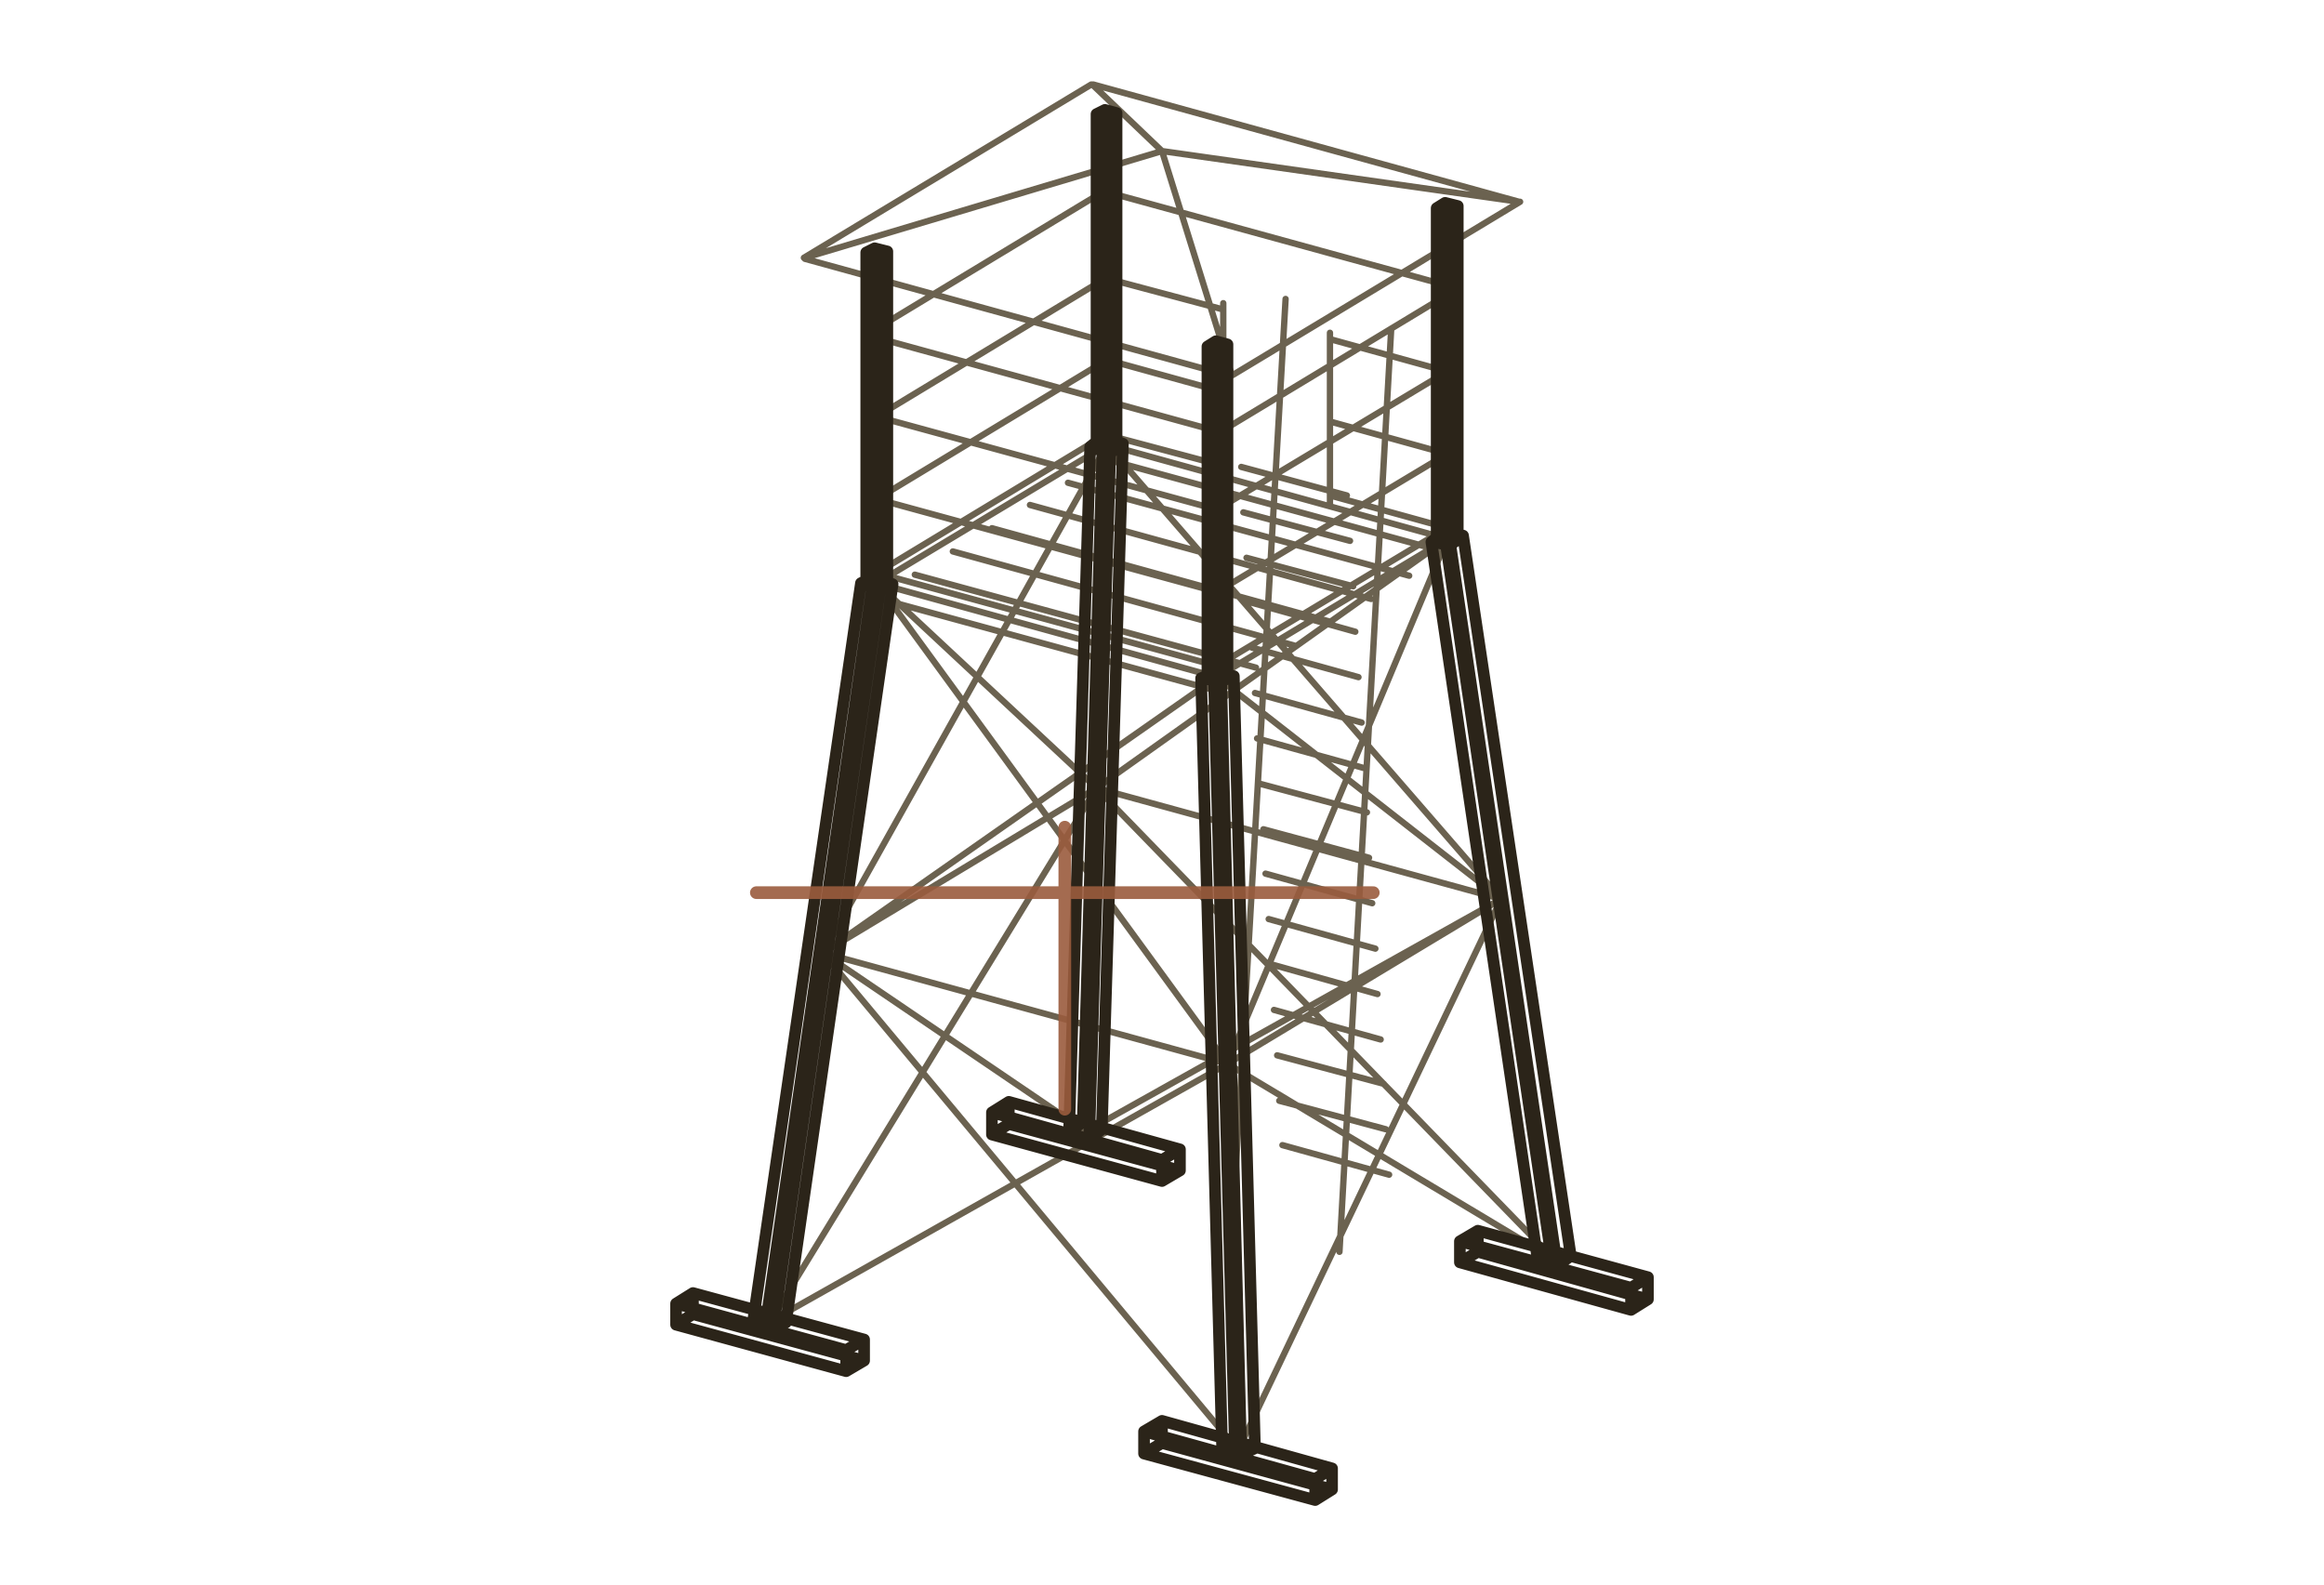
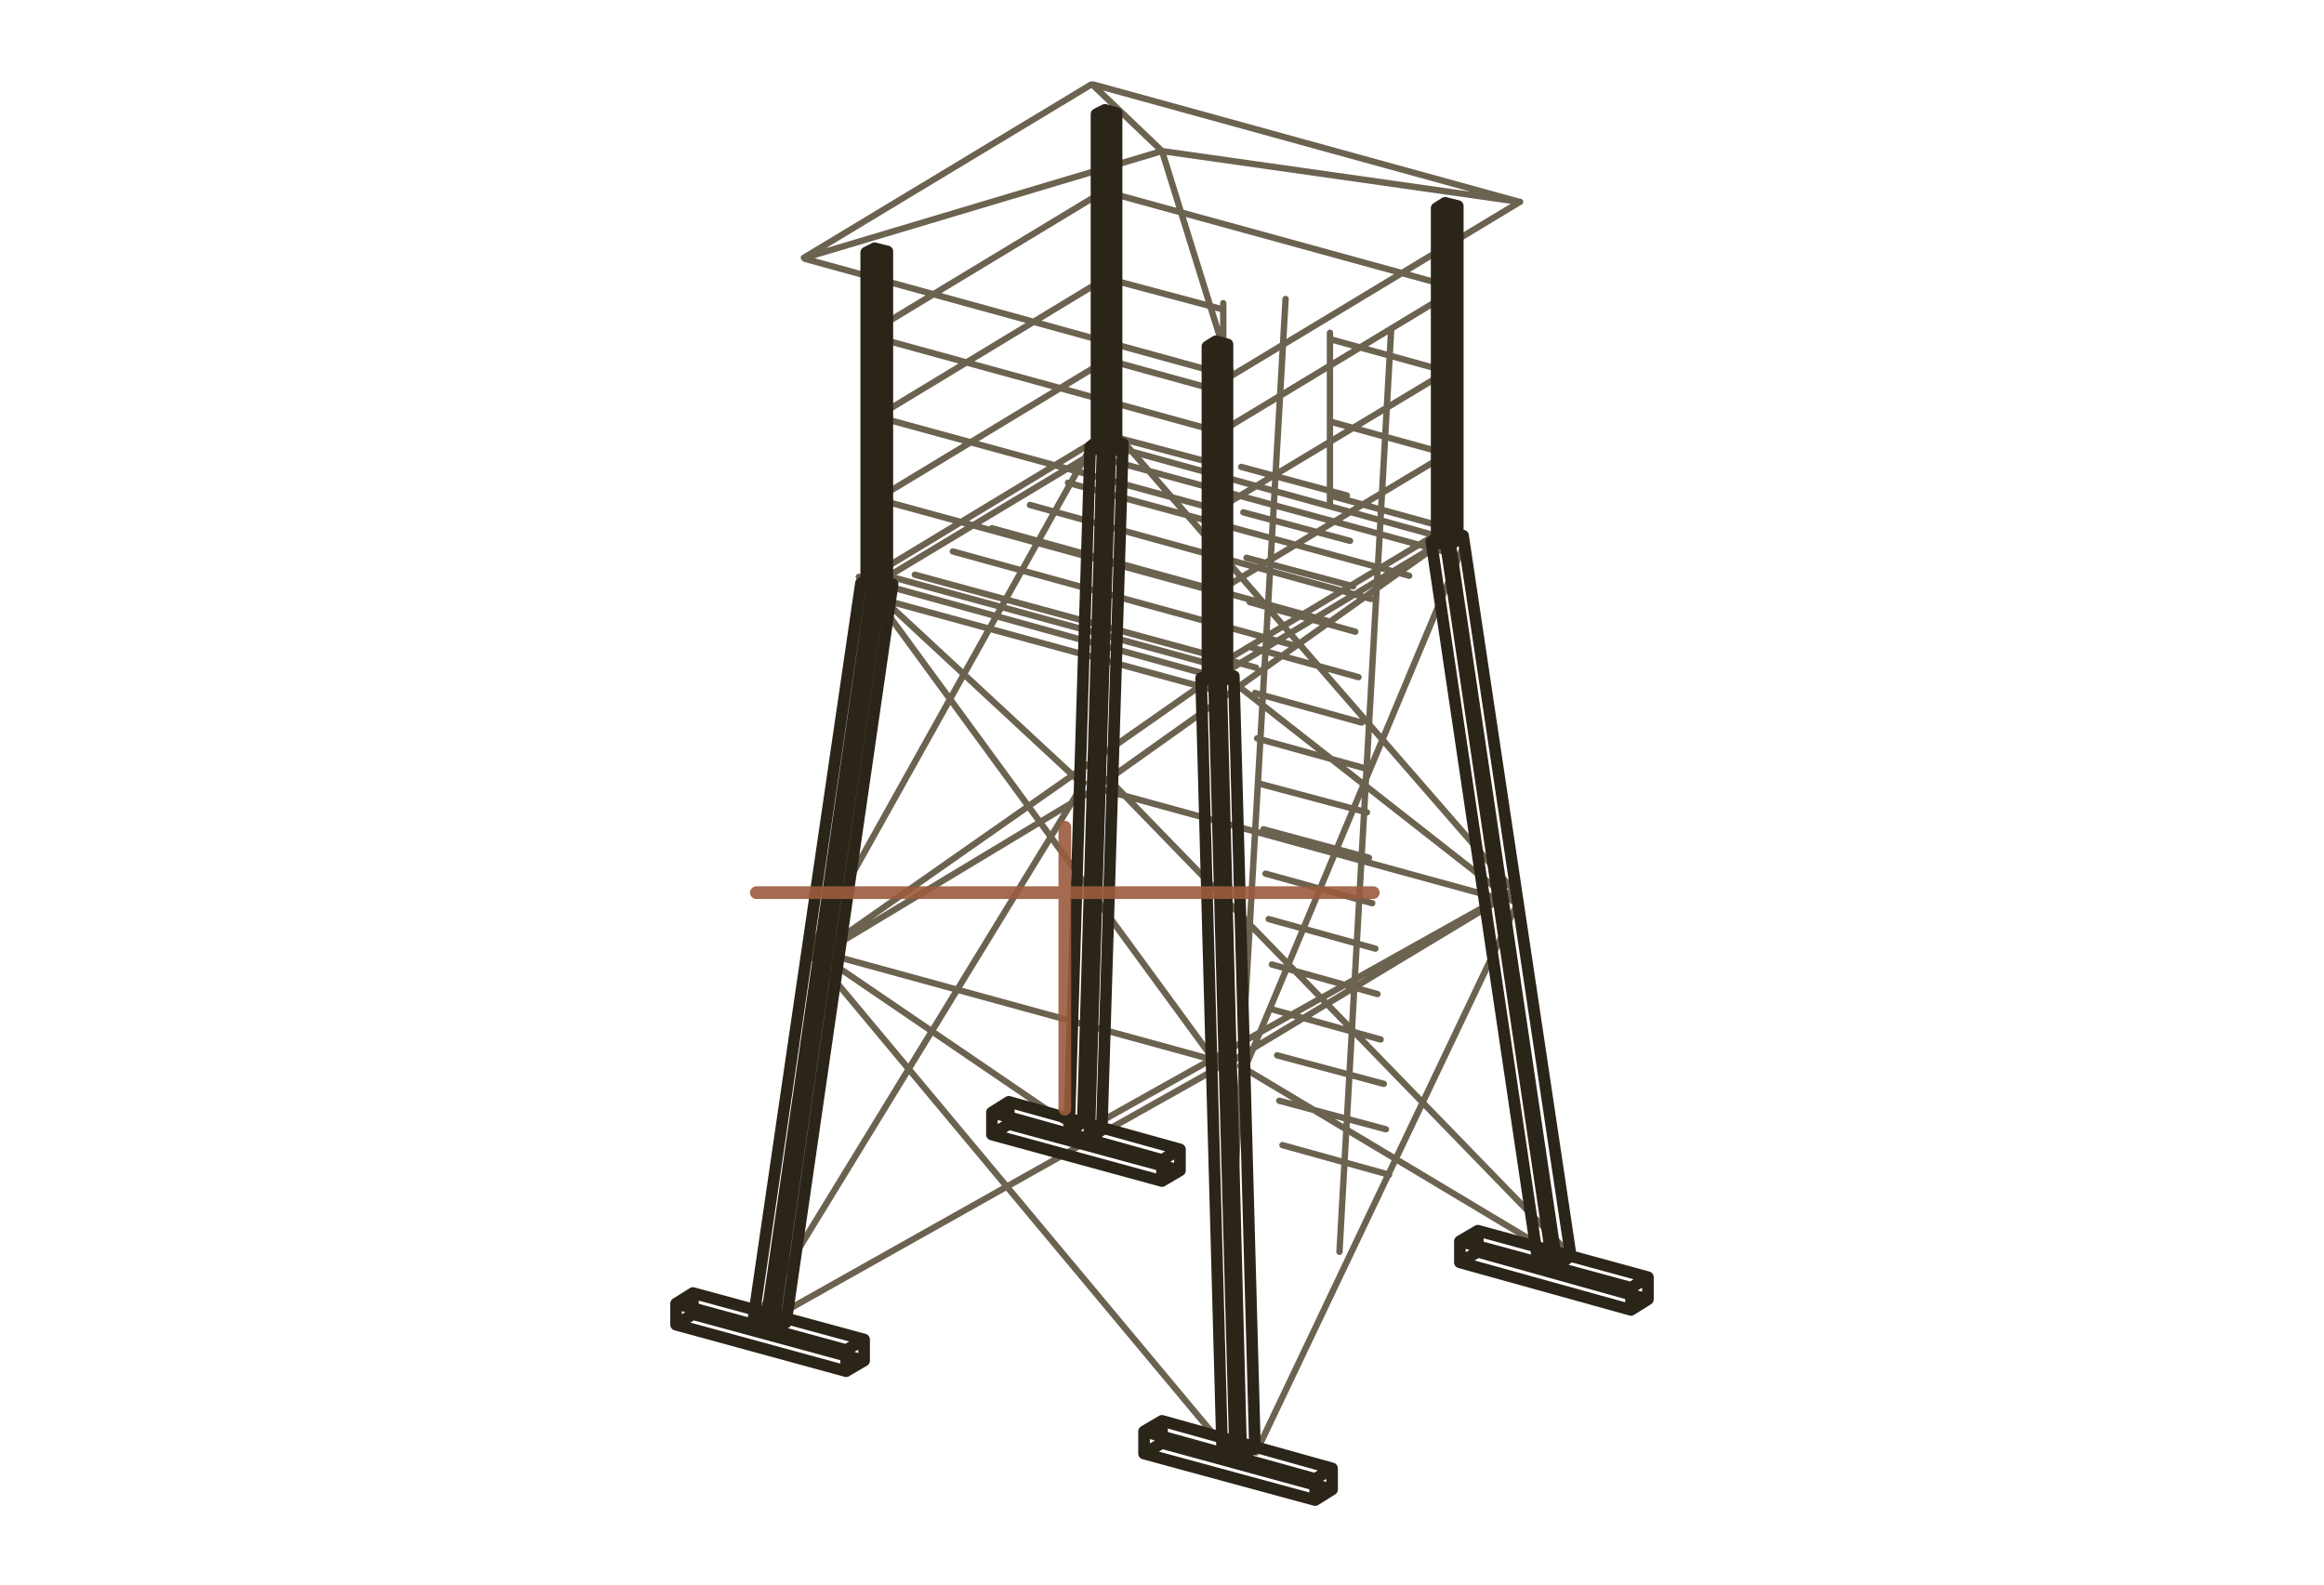
<svg xmlns="http://www.w3.org/2000/svg" viewBox="0 0 220 150" width="220" height="150" role="img">
  <g fill="none" stroke="#6b6250" stroke-width="0.6" stroke-linecap="round">
-     <path d="M103.8 74.6L142.1 85.1M102.8 107.1L142.1 85.1M147.1 119.2L103.8 74.6M142.1 85.1L116.2 100.7M147.1 119.2L116.2 100.7M117.2 137.3L142.1 85.1M116.2 100.7L77.9 90.2M117.2 137.3L77.9 90.2M72.9 125.1L116.2 100.7M77.9 90.2L103.8 74.6M72.9 125.1L103.8 74.6M102.8 107.1L77.9 90.2M104.8 42.1L137 51M103.8 74.6L137 51M142.1 85.1L104.8 42.1M137 51L115.2 64.1M142.1 85.1L115.2 64.1M116.2 100.7L137 51M115.2 64.1L83 55.2M116.2 100.7L83 55.2M77.9 90.2L115.2 64.1M83 55.2L104.8 42.1M77.9 90.2L104.8 42.1M103.8 74.6L83 55.2M104.8 43.5L137 52.3M101.1 45.7L133.4 54.5M97.5 47.8L129.8 56.7M93.9 50L126.1 58.9M90.2 52.2L122.5 61.1M86.6 54.4L118.9 63.2M83 56.6L115.2 65.4M126.8 118.5L131.7 31.1M116.7 115.7L121.7 28.3M131.5 111.2L121.4 108.4M131.2 106.9L121.1 104.2M131 102.6L120.9 99.9M130.7 98.4L120.6 95.6M130.4 94.1L120.4 91.3M130.2 89.8L120.1 87M129.9 85.5L119.8 82.7M129.6 81.2L119.6 78.5M129.4 76.9L119.3 74.2M129.1 72.7L119 69.9M128.9 68.4L118.8 65.6M128.6 64.1L118.5 61.3M128.3 59.8L118.3 57M128.1 55.5L118 52.8M127.8 51.2L117.7 48.5M127.5 46.9L117.5 44.2M115.8 44.9L115.8 28.7M105.3 26.5L115.8 29.3M105.3 34.2L115.8 37.1M105.3 41.3L115.8 44.1M125.9 47.7L125.9 31.5M125.9 32.1L136.4 35M125.9 39.9L136.4 42.8M125.9 46.9L136.4 49.8M136.6 35.4L115.6 48M136.6 43.2L115.6 55.8M136.6 50.2L115.6 62.8M114.7 48.1L83.6 39.6M114.7 55.9L83.6 47.4M114.7 62.9L83.6 54.4M83.4 39.2L104.4 26.5M83.4 47L104.4 34.3M83.4 54L104.4 41.3M104.5 18.1L138 27.3M138 27.3L115.5 40.9M115.5 40.9L82 31.7M82 31.7L104.5 18.1M103.4 8L110 14.3M143.8 19.1L110 14.3M116.6 35.5L110 14.3M76.2 24.4L110 14.3M103.5 8L143.8 19.1M143.9 19.1L116.7 35.5M116.5 35.6L76.2 24.5M76.1 24.4L103.3 8" />
+     <path d="M103.8 74.6L142.1 85.1M103.6 106.5L142.9 84.5M148.3 118.4L104.9 73.7M142.1 85.1L116.2 100.7M148.3 119.4L117.4 100.9M118.9 137.5L143.7 85.4M116.2 100.7L77.9 90.2M116.4 137.6L77.1 90.5M71.7 125.6L115.1 101.2M77.9 90.2L103.8 74.6M71.7 124.6L102.6 74.1M101.1 106.4L76.3 89.5M104.8 42.1L137 51M104.6 74L137.8 50.4M143.2 84.2L105.9 41.3M137 51L115.2 64.1M143.2 85.3L116.4 64.3M117.9 101L138.7 51.3M115.2 64.1L83 55.2M115.4 101L82.2 55.6M76.8 90.7L114.1 64.6M83 55.2L104.8 42.1M76.8 89.7L103.6 41.7M102.1 73.9L81.3 54.6M104.8 43.5L137 52.3M101.1 45.7L133.4 54.5M97.5 47.8L129.8 56.7M93.9 50L126.1 58.9M90.2 52.2L122.5 61.1M86.6 54.4L118.9 63.2M83 56.6L115.2 65.4M126.8 118.5L131.7 31.1M116.7 115.7L121.7 28.3M131.5 111.2L121.4 108.4M131.2 106.9L121.1 104.2M131 102.6L120.9 99.9M130.7 98.4L120.6 95.6M130.4 94.1L120.4 91.3M130.2 89.8L120.1 87M129.9 85.5L119.8 82.7M129.6 81.2L119.6 78.5M129.4 76.9L119.3 74.2M129.1 72.7L119 69.9M128.9 68.4L118.8 65.6M128.6 64.1L118.5 61.3M128.3 59.8L118.3 57M128.1 55.5L118 52.8M127.8 51.2L117.7 48.5M127.5 46.9L117.5 44.2M115.8 44.9L115.8 28.7M105.3 26.5L115.8 29.3M105.3 34.2L115.8 37.1M105.3 41.3L115.8 44.1M125.9 47.7L125.9 31.5M125.9 32.1L136.4 35M125.9 39.9L136.4 42.8M125.9 46.9L136.4 49.8M136.6 35.4L115.6 48M136.6 43.2L115.6 55.8M136.6 50.2L115.6 62.8M114.7 48.1L83.6 39.6M114.7 55.9L83.6 47.4M114.7 62.9L83.6 54.4M83.4 39.2L104.4 26.5M83.4 47L104.4 34.3M83.4 54L104.4 41.3M104.5 18.1L138 27.3M138 27.3L115.5 40.9M115.5 40.9L82 31.7M82 31.7L104.5 18.1M103.4 8L110 14.3M143.8 19.1L110 14.3M116.6 35.5L110 14.3M76.2 24.4L110 14.3M103.5 8L143.8 19.1M143.9 19.1L116.7 35.5M116.5 35.6L76.2 24.5M76.1 24.4L103.3 8" />
  </g>
  <g fill="none" stroke="#2b2419" stroke-width="1.1" stroke-linecap="round">
    <path d="M93.9 107.4L93.9 105.3M95.5 106.4L95.5 104.3M110 111.8L110 109.8M111.7 110.8L111.7 108.8M93.9 107.4L95.5 106.4M93.9 105.3L95.5 104.3M110 111.8L111.7 110.8M110 109.8L111.7 108.8M93.9 107.4L110 111.8M93.9 105.3L110 109.8M95.5 106.4L111.7 110.8M95.5 104.3L111.7 108.8M138.2 119.5L138.2 117.5M139.9 118.5L139.9 116.5M154.4 124L154.4 121.9M156 123L156 120.9M138.2 119.5L139.9 118.5M138.2 117.5L139.9 116.5M154.4 124L156 123M154.4 121.9L156 120.9M138.2 119.5L154.4 124M138.2 117.5L154.4 121.9M139.9 118.5L156 123M139.9 116.5L156 120.9M108.3 137.6L108.3 135.5M110 136.6L110 134.5M124.5 142L124.5 140M126.1 141L126.1 139M108.3 137.6L110 136.6M108.3 135.5L110 134.5M124.5 142L126.1 141M124.5 140L126.1 139M108.3 137.6L124.5 142M108.3 135.5L124.5 140M110 136.6L126.1 141M110 134.5L126.1 139M64 125.4L64 123.4M65.6 124.4L65.6 122.4M80.1 129.8L80.1 127.8M81.8 128.8L81.8 126.8M64 125.4L65.6 124.4M64 123.4L65.6 122.4M80.1 129.8L81.8 128.8M80.1 127.8L81.8 126.8M64 125.4L80.1 129.8M64 123.4L80.1 127.8M65.6 124.4L81.8 128.8M65.6 122.4L81.8 126.8M104.3 106.9L103.1 107.9M102.5 106.2L101.2 107.2M106.3 42L105.1 42.9M104.4 41.3L103.2 42.3M104.3 106.9L102.5 106.2M103.1 107.9L101.2 107.2M106.3 42L104.4 41.3M105.1 42.9L103.2 42.3M104.3 106.9L106.3 42M103.1 107.9L105.1 42.9M102.5 106.2L104.4 41.3M101.2 107.2L103.2 42.3M148.7 118.9L147.4 119.8M146.8 118.6L145.6 119.5M138.5 50.7L137.3 51.6M136.7 50.3L135.5 51.3M148.7 118.9L146.8 118.6M147.4 119.8L145.6 119.5M138.5 50.7L136.7 50.3M137.3 51.6L135.5 51.3M148.7 118.9L138.5 50.7M147.4 119.8L137.3 51.6M146.8 118.6L136.7 50.3M145.6 119.5L135.5 51.3M118.8 137.1L117.5 137.7M116.9 136.8L115.7 137.4M116.8 64L115.6 64.5M114.9 63.7L113.7 64.2M118.8 137.1L116.9 136.8M117.5 137.7L115.7 137.4M116.8 64L114.9 63.7M115.6 64.5L113.7 64.2M118.8 137.1L116.8 64M117.5 137.7L115.6 64.5M116.9 136.8L114.9 63.7M115.7 137.4L113.7 64.2M74.4 125.2L73.2 125.7M72.6 124.5L71.3 125M84.5 55.3L83.3 55.9M82.7 54.6L81.5 55.2M74.4 125.2L72.6 124.5M73.2 125.7L71.3 125M84.5 55.3L82.7 54.6M83.3 55.9L81.5 55.2M74.4 125.2L84.5 55.3M73.2 125.7L83.3 55.9M72.6 124.5L82.7 54.6M71.3 125L81.5 55.2M105.7 41.8L104.9 42.2M104.6 41.4L103.8 41.9M105.7 10.7L104.9 11.2M104.6 10.4L103.8 10.8M105.7 41.8L104.6 41.4M104.9 42.2L103.8 41.9M105.7 10.7L104.6 10.4M104.9 11.2L103.8 10.8M105.7 41.8L105.7 10.7M104.9 42.2L104.9 11.2M104.6 41.4L104.6 10.4M103.8 41.9L103.8 10.8M138 50.6L137.2 51.1M136.8 50.3L136 50.8M138 19.5L137.2 20M136.8 19.2L136 19.7M138 50.6L136.8 50.3M137.2 51.1L136 50.8M138 19.5L136.8 19.2M137.2 20L136 19.7M138 50.6L138 19.5M137.2 51.1L137.2 20M136.8 50.3L136.8 19.2M136 50.8L136 19.7M116.2 63.7L115.4 64.2M115.1 63.4L114.3 63.9M116.2 32.6L115.4 33.1M115.1 32.3L114.3 32.8M116.2 63.7L115.1 63.4M115.4 64.2L114.3 63.9M116.2 32.6L115.1 32.3M115.4 33.1L114.3 32.8M116.2 63.7L116.2 32.6M115.4 64.2L115.4 33.1M115.1 63.4L115.1 32.3M114.3 63.9L114.3 32.8M84 54.9L83.2 55.4M82.8 54.6L82 55M84 23.8L83.2 24.3M82.8 23.5L82 23.9M84 54.9L82.8 54.6M83.2 55.4L82 55M84 23.8L82.8 23.5M83.2 24.3L82 23.9M84 54.9L84 23.8M83.2 55.4L83.2 24.3M82.8 54.6L82.8 23.5M82 55L82 23.9" />
  </g>
  <g fill="none" stroke="#9a5b3d" stroke-width="1.2" stroke-linecap="round" opacity="0.9">
    <path d="M100.8 105L100.8 78.3M71.6 84.5L130 84.5" />
  </g>
</svg>
